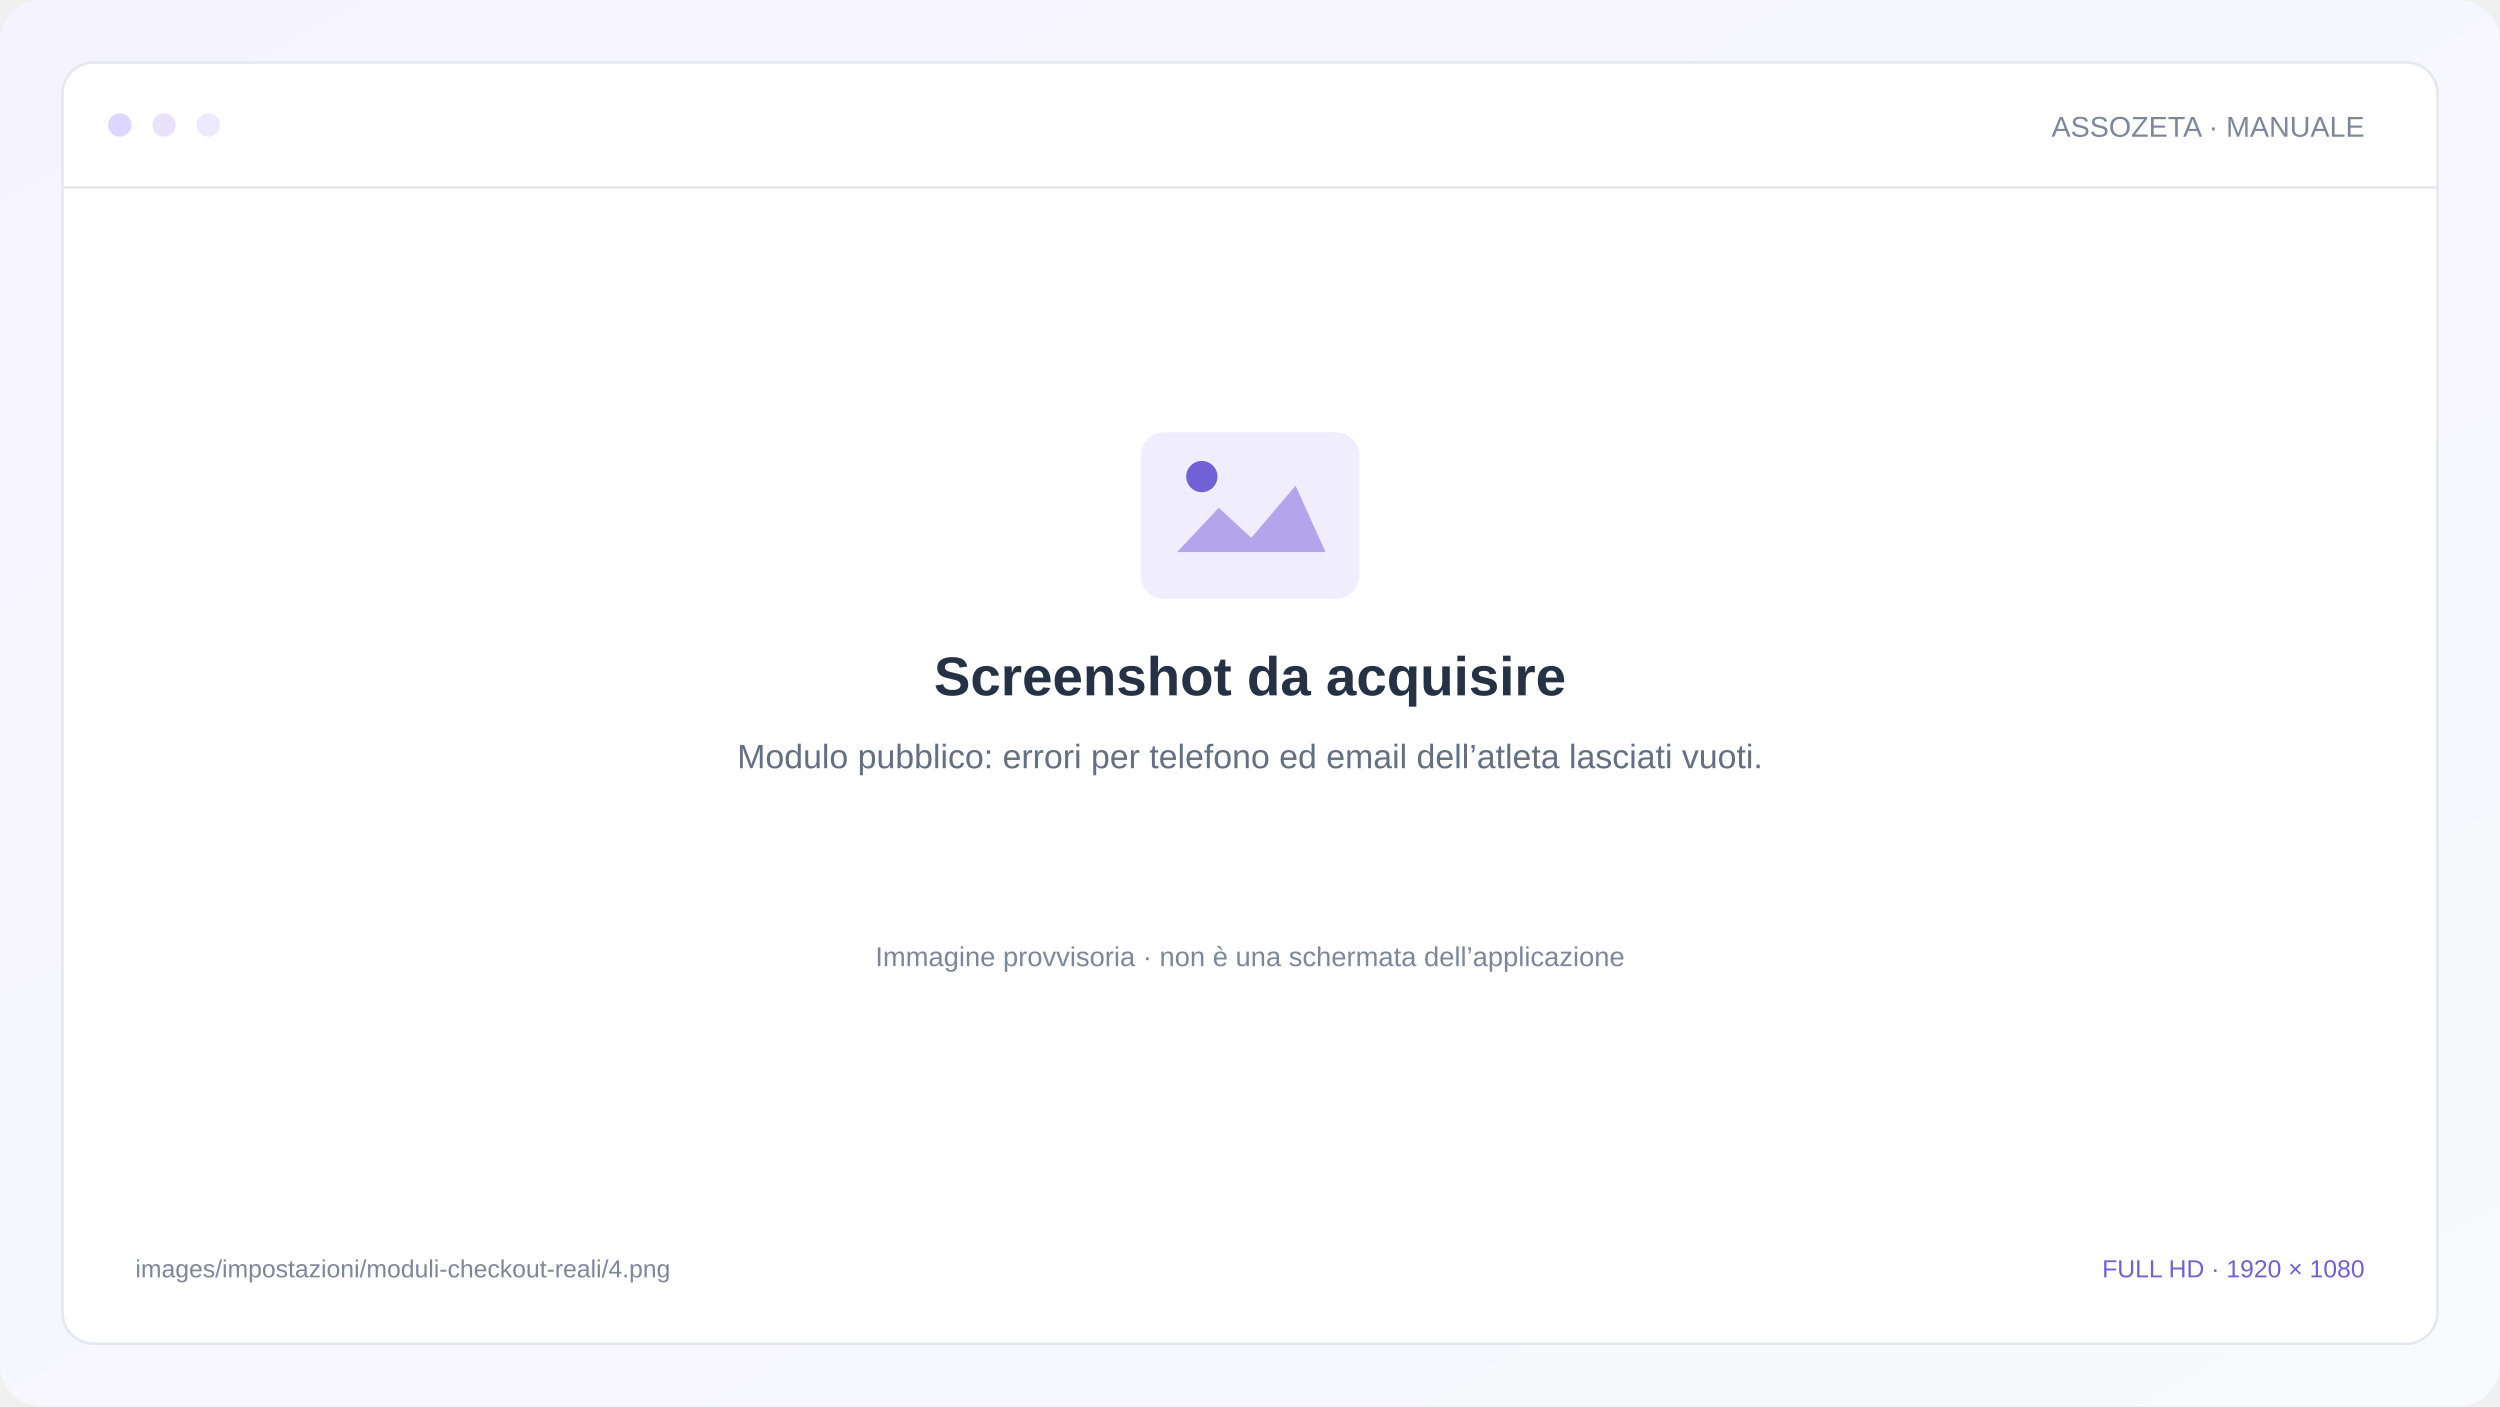
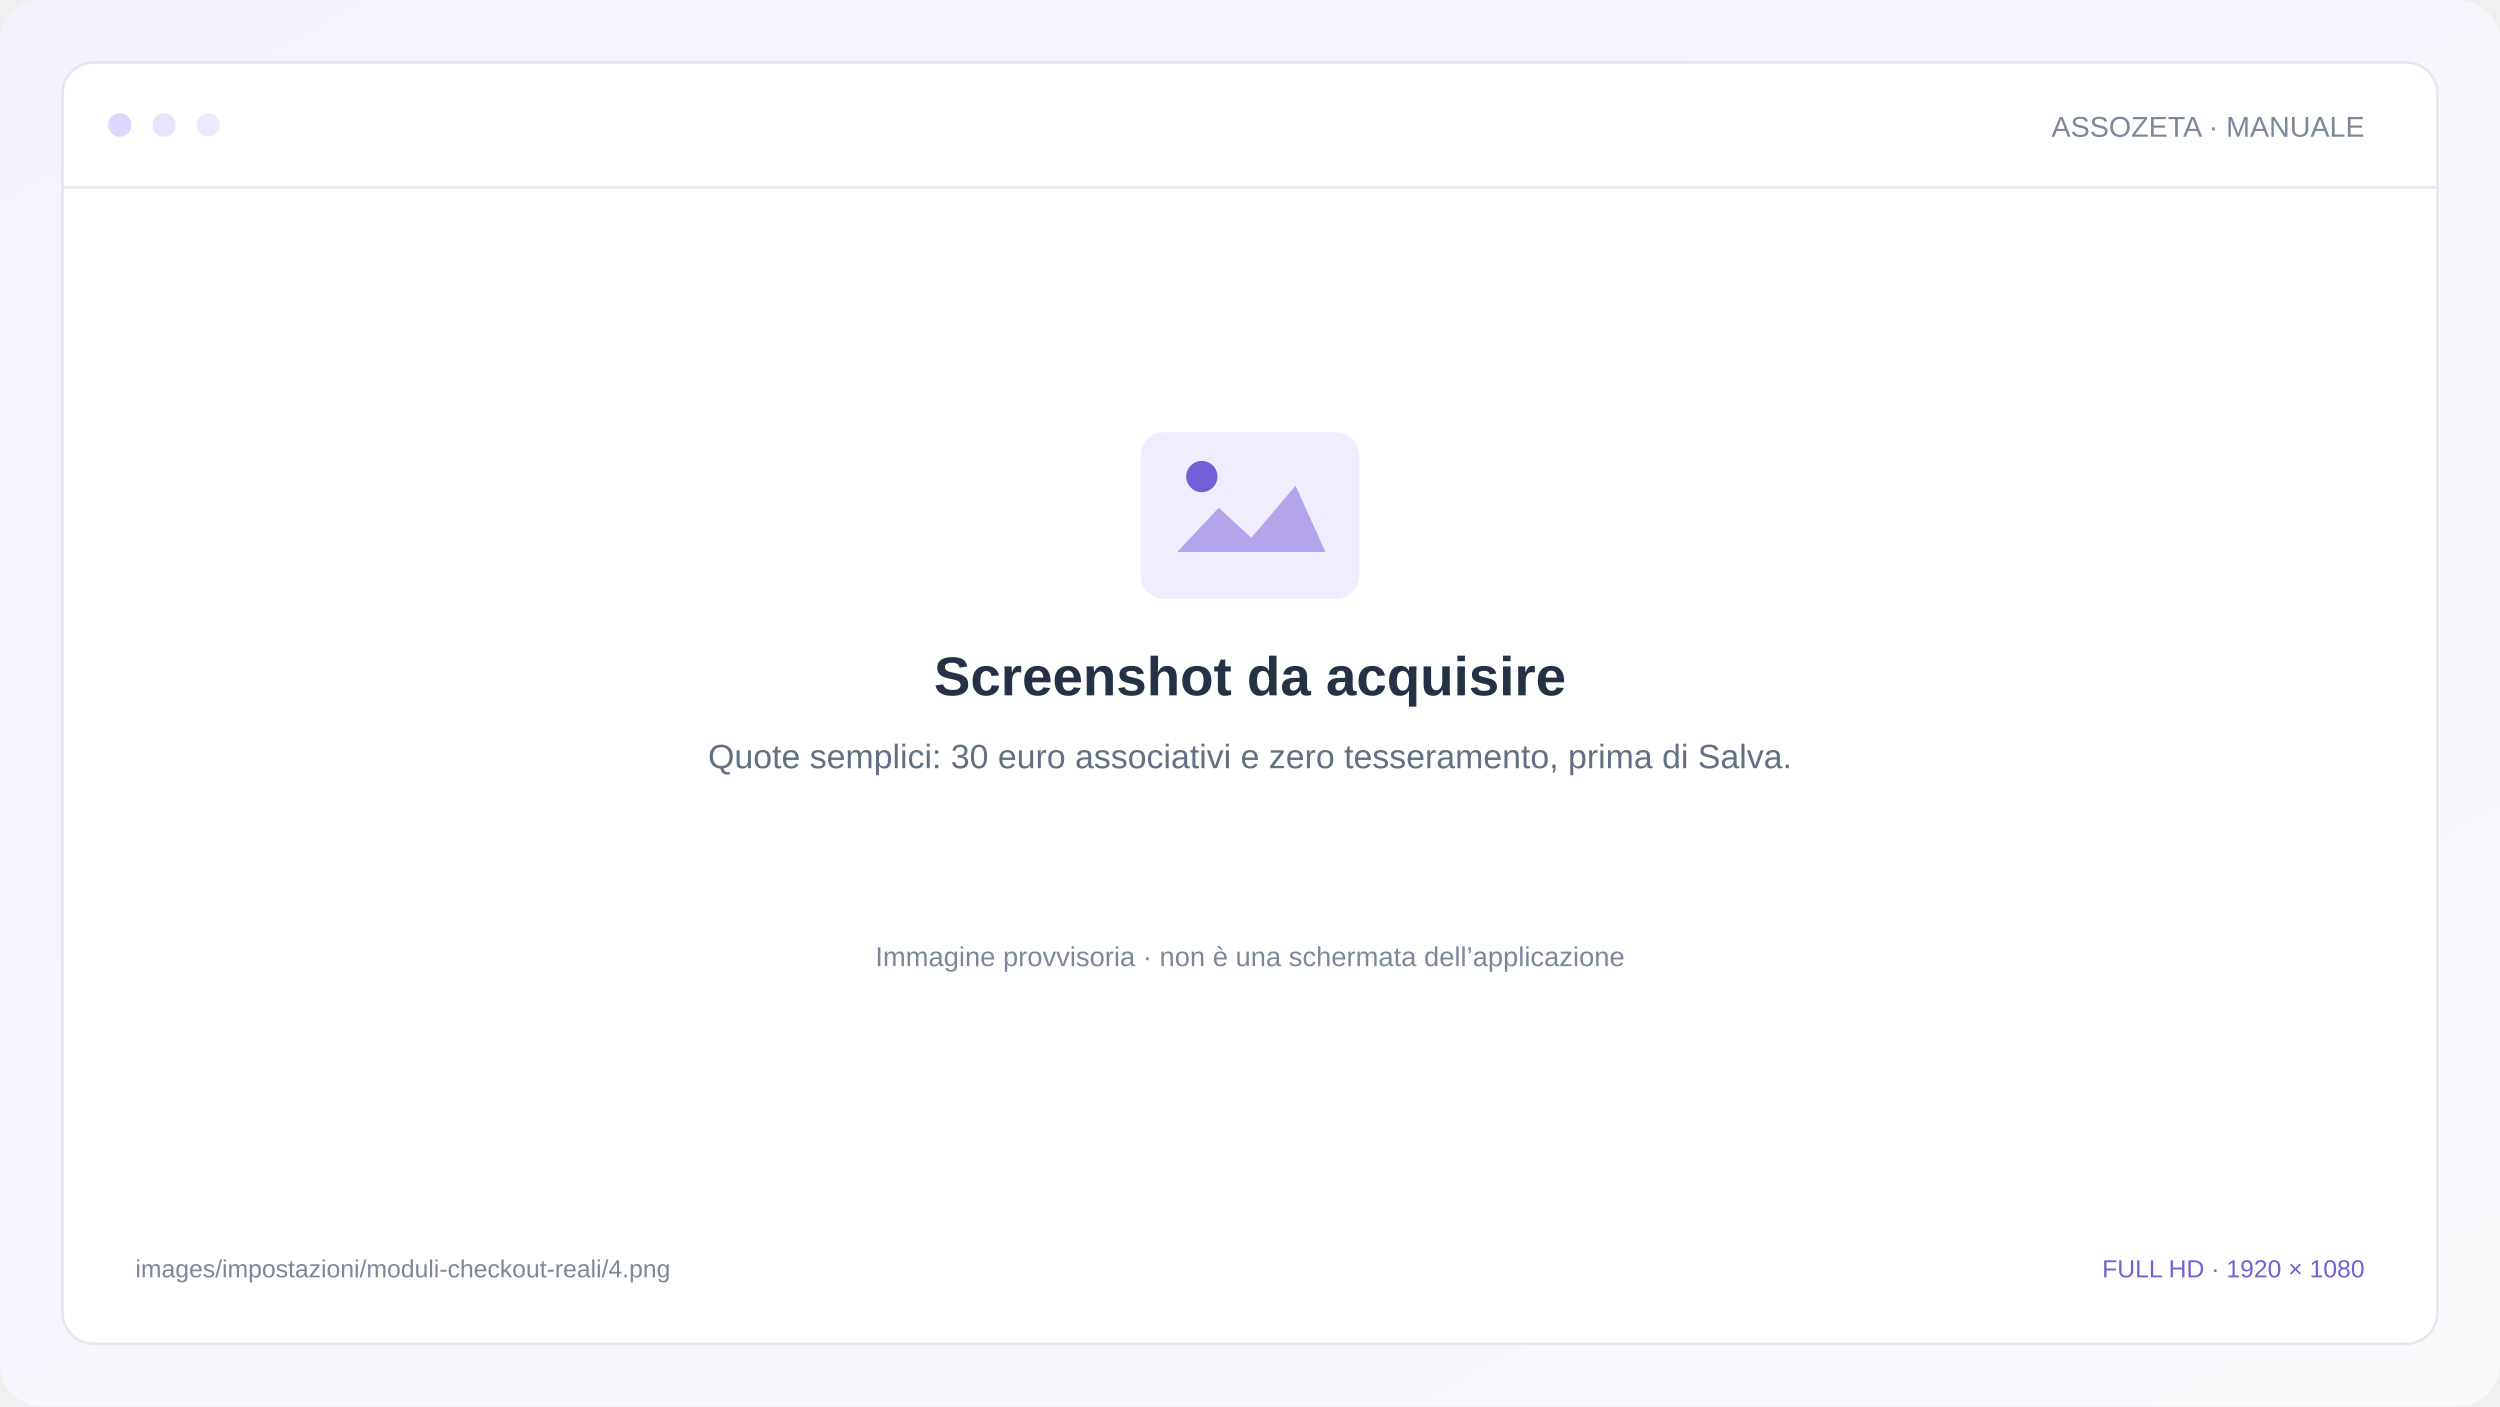
<svg xmlns="http://www.w3.org/2000/svg" width="1920" height="1080" viewBox="0 0 1920 1080" data-assozeta-manuale-placeholder="true" role="img" aria-labelledby="title description">
  <defs>
    <linearGradient id="surface" x2="1" y2="1">
      <stop stop-color="#f5f3ff" />
      <stop offset="1" stop-color="#f8fafc" />
    </linearGradient>
  </defs>
  <rect width="1920" height="1080" rx="32" fill="url(#surface)" />
  <rect x="48" y="48" width="1824" height="984" rx="24" fill="#fff" stroke="#e5e7ef" stroke-width="2" />
  <path d="M48 144H1872" stroke="#e5e7ef" stroke-width="2" />
  <circle cx="92" cy="96" r="9" fill="#ddd6fe" />
  <circle cx="126" cy="96" r="9" fill="#e8e3fa" />
  <circle cx="160" cy="96" r="9" fill="#ede9fe" />
  <text x="1816" y="105" text-anchor="end" font-family="Arial, sans-serif" font-size="22" fill="#7c879a">ASSOZETA · MANUALE</text>
  <rect x="876" y="332" width="168" height="128" rx="18" fill="#f0edff" />
  <path d="M904 424l32-34 25 23 34-40 23 51H904z" fill="#b4a4ec" />
  <circle cx="923" cy="366" r="12" fill="#7160d6" />
  <text x="960" y="534" text-anchor="middle" font-family="Arial, sans-serif" font-size="42" font-weight="700" fill="#253145">Screenshot da acquisire</text>
  <text x="960" y="590" text-anchor="middle" font-family="Arial, sans-serif" font-size="26" fill="#637083">
-     <tspan x="960" dy="0">Modulo pubblico: errori per telefono ed email dell’atleta lasciati vuoti.</tspan>
+     <tspan x="960" dy="0">Quote semplici: 30 euro associativi e zero tesseramento, prima di Salva.</tspan>
  </text>
  <text x="960" y="742" text-anchor="middle" font-family="Arial, sans-serif" font-size="21" fill="#7c879a">Immagine provvisoria · non è una schermata dell’applicazione</text>
  <text x="104" y="981" font-family="Arial, sans-serif" font-size="19" fill="#7c879a">images/impostazioni/moduli-checkout-reali/4.png</text>
  <text x="1816" y="981" text-anchor="end" font-family="Arial, sans-serif" font-size="19" fill="#7160d6">FULL HD · 1920 × 1080</text>
</svg>
